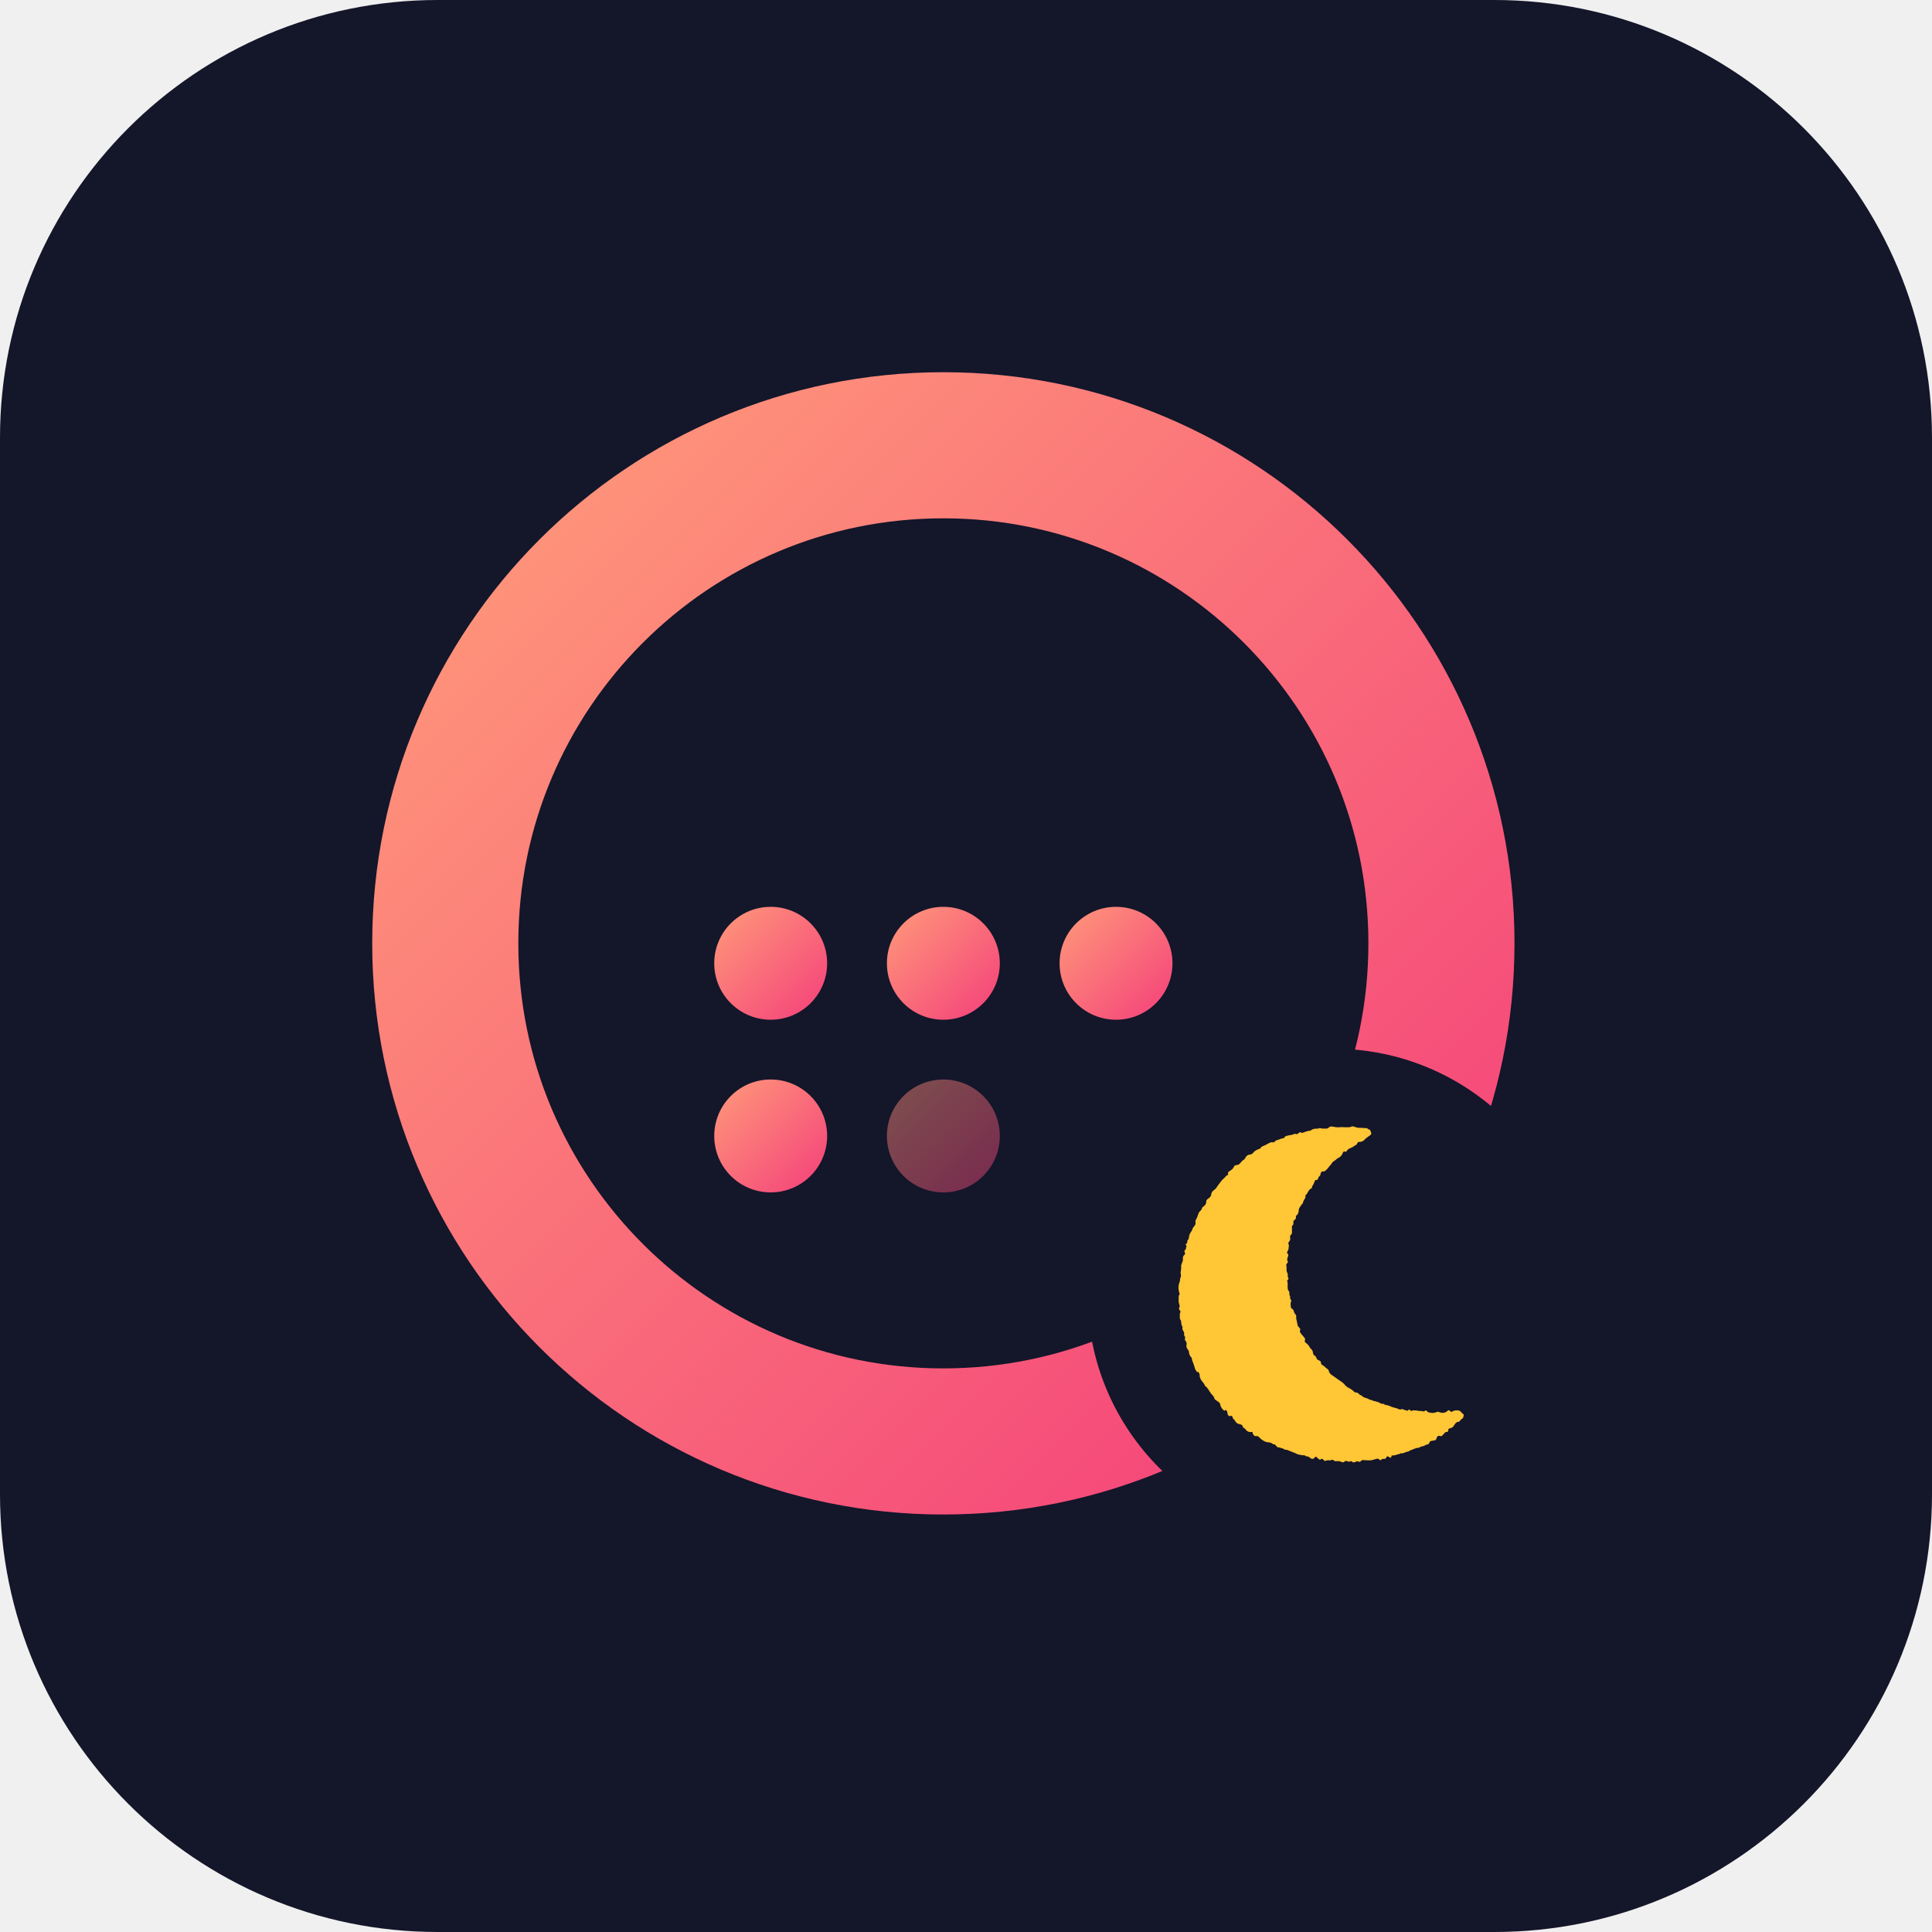
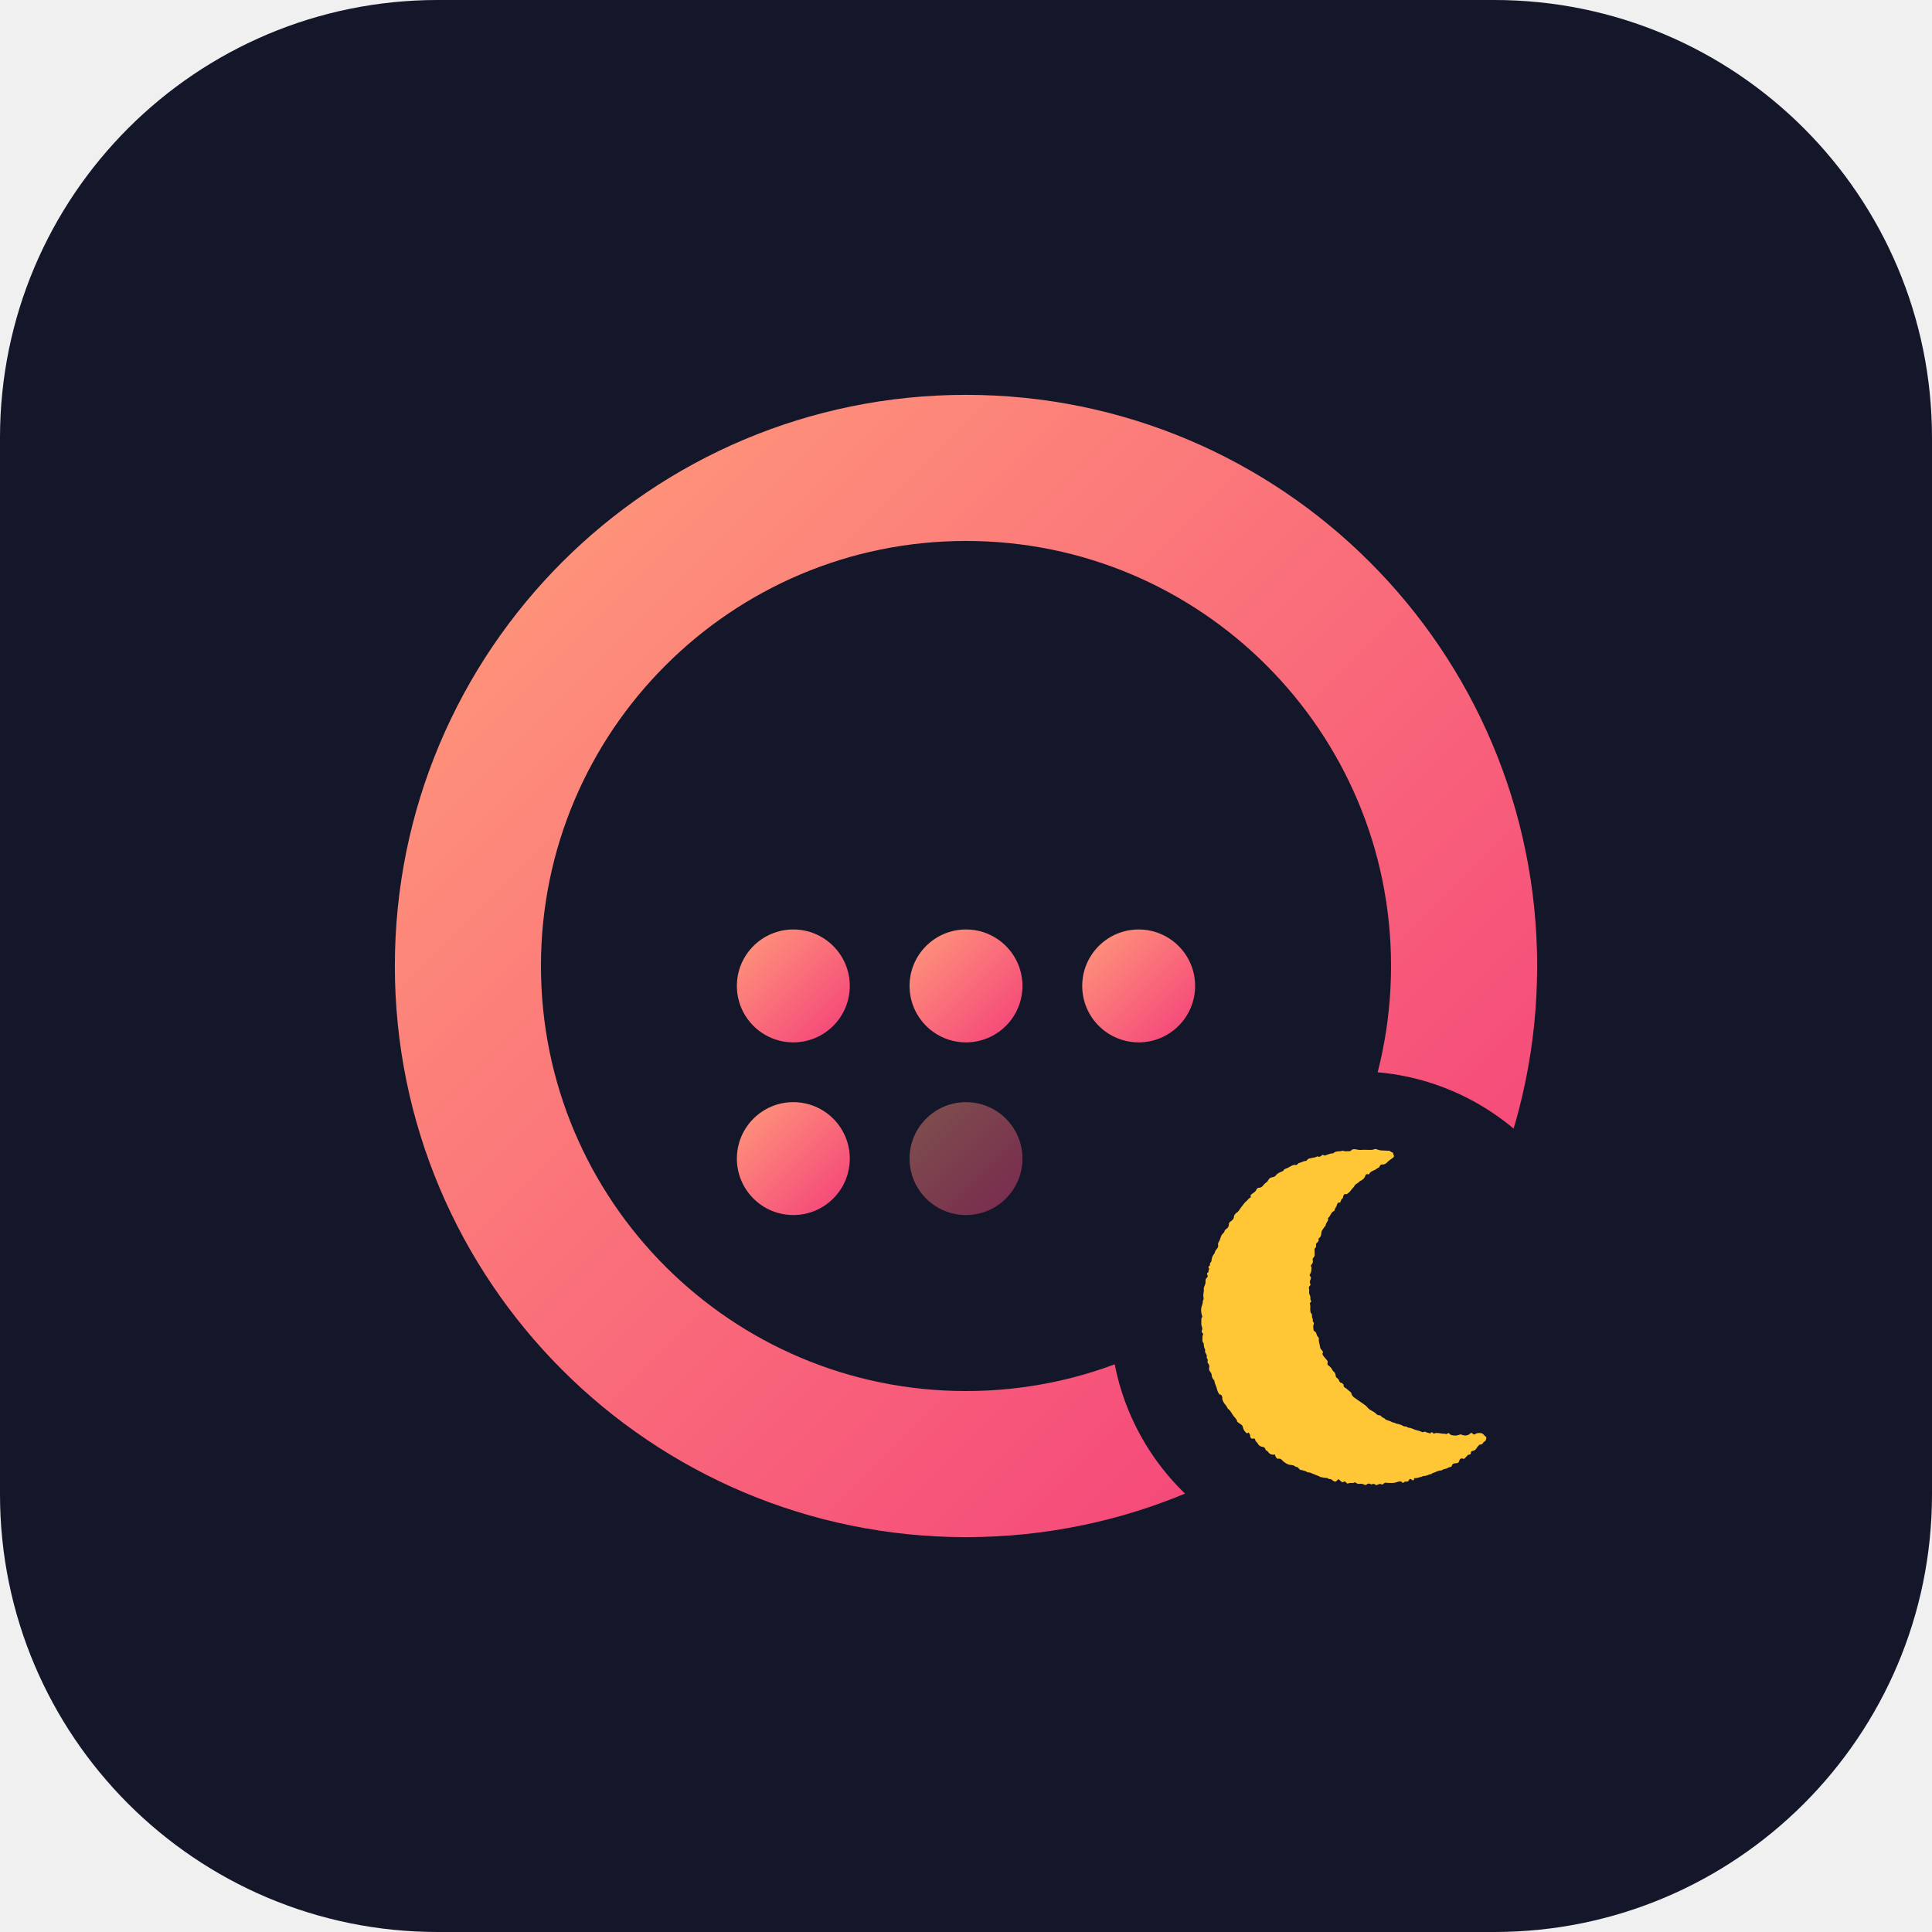
<svg xmlns="http://www.w3.org/2000/svg" viewBox="0 0 512 512">
  <defs>
    <linearGradient id="tile" x1="0" y1="0" x2="1" y2="1">
      <stop offset="0" stop-color="#F9603A" />
      <stop offset="1" stop-color="#F43F7A" />
    </linearGradient>
    <linearGradient id="ink" x1="0" y1="0" x2="1" y2="1">
      <stop offset="0" stop-color="#FF9A7A" />
      <stop offset="1" stop-color="#F43F7A" />
    </linearGradient>
    <clipPath id="inside">
      <circle cx="256" cy="256" r="146" />
    </clipPath>
    <mask id="moon-gap">
      <rect width="512" height="512" fill="#fff" />
      <circle cx="373.42" cy="361.72" r="74" fill="#000" />
    </mask>
  </defs>
  <rect width="512" height="512" rx="116" fill="#14162A" />
-   <g transform="translate(250 250) scale(0.88) translate(-256 -256)">
+   <g transform="translate(256 256) scale(0.88) translate(-256 -256)">
    <g mask="url(#moon-gap)">
      <path d="M116 204H396" stroke="url(#ink)" stroke-width="34" clip-path="url(#inside)" />
      <circle cx="204" cy="262" r="17" fill="url(#ink)" />
      <circle cx="256" cy="262" r="17" fill="url(#ink)" />
      <circle cx="308" cy="262" r="17" fill="url(#ink)" />
      <circle cx="204" cy="314" r="17" fill="url(#ink)" />
      <circle cx="256" cy="314" r="17" fill="url(#ink)" opacity="0.45" />
      <circle cx="256" cy="256" r="150" fill="none" stroke="url(#ink)" stroke-width="44" />
    </g>
    <path transform="translate(319.14 302.84) scale(0.46)" d="M183.57,223.72c-.77-.04-1.41.11-2,.45-.33.19-.58.43-.63.82-.1.72-.59,1.07-1.23,1.19-.7.13-1.35.35-1.92.78-.31.23-.67.3-1.02.36-.91.16-1.79.39-2.52,1-.06.05-.15.09-.23.09-2.12-.06-3.83,1.19-5.75,1.75-.5.15-.71.66-1.2.7-1.66.15-3.04,1.39-4.79,1.18-.24-.03-.44.09-.62.22-.68.47-1.58.4-2.22.7-1.02.47-2,.38-3.01.52-.29.04-.41.27-.41.56,0,.34.03.76-.38.82-.38.06-.78-.09-1.08-.36-.84-.74-1.4-.66-1.9.34-.29.59-.7.93-1.39.85-.79-.09-1.5.02-2.05.68-.29.34-.6.25-.85-.06-.79-.98-1.71-.84-2.77-.48-1.32.44-2.61.86-4.1.8-1.29-.05-2.57.01-3.86-.2-.58-.09-1.3.37-1.74.84-.37.39-.67.46-1.09.26-.84-.4-1.58-.4-2.41.17-.6.42-1.43.38-2.04-.16-.47-.42-.93-.45-1.46-.19-.55.26-1.03.25-1.56-.13-.55-.4-1.71-.18-2.17.31-.49.51-1.13.49-1.63.2-1.23-.7-2.53-.64-3.84-.52-.63.06-1.08-.28-1.52-.61-.49-.37-.95-.54-1.52-.15-.17.12-.42.19-.64.18-1.09-.05-2.19-.19-3.22.36-.26.14-.48,0-.68-.19-.26-.25-.57-.47-.8-.74-.45-.53-.92-.62-1.44-.15-.45.41-.87.3-1.27-.04-.53-.45-1.06-.92-1.58-1.39-.4-.36-.69-.35-1.03.11-.95,1.29-1.94,1.43-3.14.42-.68-.57-1.34-1.11-2.31-.96-.16.03-.31-.02-.45-.16-.46-.47-1.1-.62-1.7-.6-1.31.05-2.51-.46-3.78-.63-.38-.05-.55-.36-.86-.49-2-.81-4.01-1.62-6.02-2.4-.52-.2-1.17.12-1.62-.25-.76-.63-1.67-.79-2.57-1.04-.27-.07-.53-.3-.77-.28-1.4.17-2-.9-2.76-1.72-.11-.12-.17-.33-.36-.3-.85.17-1.44-.39-2.04-.79-1.14-.76-2.49-.38-3.68-.83-1.73-.65-3.17-1.65-4.41-3-.53-.58-1.23-.98-2.03-.83-.85.17-1.37-.16-1.71-.85-.25-.5-.79-.87-.62-1.58.08-.33-.33-.29-.57-.25-1,.17-1.91.04-2.8-.51-.34-.22-.65-.42-.88-.74-.39-.55-.74-1.09-1.43-1.35-.39-.15-.63-.55-.75-.97-.27-.94-.85-1.3-1.85-1.49-1.08-.21-2.25-.63-2.88-1.73-.32-.56-.62-1.1-1.15-1.51-.44-.34-.68-.86-.83-1.43-.23-.88-.54-1.01-1.38-.7-.82.3-1.87-.56-1.88-1.68,0-.88-.26-1.54-.91-2.12-.27-.24-.39-.38-.61,0-.29.51-.64.33-.96.06-1.23-1.04-2.01-2.36-2.33-3.93-.12-.57-.33-1.04-.84-1.38-.7-.46-1.37-.98-2.07-1.44-.44-.29-.81-.68-.92-1.16-.32-1.41-1.49-2.2-2.28-3.26-1.23-1.64-1.98-3.66-3.82-4.82-.48-1.91-2.31-2.97-2.98-4.77-.24-.65-.61-1.28-.51-2,.12-.85-.33-1.48-.71-2.15-.11-.18-.26-.26-.41-.2-.69.27-.81-.3-1.11-.68-1.25-1.6-1.24-3.67-2.09-5.41-.47-.96-.78-1.96-.91-3.02-.04-.29-.25-.42-.42-.6-.75-.81-1.18-1.79-1.3-2.86-.15-1.28-.15-1.32-.98-2.35-.66-.82-.93-1.87-.67-2.85.33-1.23-.25-2.08-.87-2.95-.17-.24-.34-.48-.23-.76.39-.97.1-1.78-.5-2.55-.07-.09-.11-.29-.06-.4.42-1.06-.15-1.87-.64-2.72-.34-.59-.61-1.2-.31-1.91.05-.11.03-.3-.03-.4-.61-1.05-.86-2.17-.87-3.38,0-.49-.21-1.01-.52-1.4-.37-.46-.46-.96-.39-1.5.15-1.11-.25-2.26.36-3.34.22-.4.07-.85-.31-1.21-.54-.51-.72-1.19-.38-1.83.43-.83.23-1.62-.06-2.35-.26-.65-.33-1.28-.33-1.96.01-.87,0-1.74-.01-2.61,0-.54.04-1.06.43-1.5.45-.51.04-1.02-.08-1.49-.56-2.06-.75-4.09.05-6.16.36-.93.59-1.92.56-2.94,0-.08-.03-.2.01-.25,1.11-1.31.1-2.82.37-4.21.16-.81.2-1.65.3-2.48,0-.08.08-.17.06-.24-.4-1.55.45-2.82.91-4.18.22-.66.17-1.32.16-1.99-.01-.87.21-1.61.98-2.17.74-.54.37-1.45.13-1.97-.36-.76-.04-1.04.46-1.31.35-.18.4-.41.38-.74-.02-.34.03-.66.2-.97.26-.47.29-.94-.1-1.4-.29-.35-.31-.77.17-.96.6-.23.67-.69.66-1.21,0-.43-.02-.88.32-1.17.66-.54.71-1.25.79-2.02.15-1.5.85-2.79,1.78-3.95.41-.51.27-1.21.69-1.74.37-.47.64-1.05,1.06-1.49.69-.74.9-1.6.71-2.56-.13-.65.03-1.16.39-1.72.62-.98.98-2.1,1.33-3.2.27-.86.63-1.66,1.33-2.29.53-.48,1.04-.97,1.18-1.77.09-.53.57-.95,1.04-1.25,1.18-.78,1.84-1.82,1.8-3.27-.02-.75.4-1.23,1-1.63.48-.33.94-.7,1.34-1.12.49-.5.86-1.05.91-1.82.1-1.44,1.04-2.38,2.17-3.15,1.19-.81,1.68-2.18,2.57-3.22,1.2-1.41,2.09-3.08,3.6-4.23.34-.26.6-.55.85-.89.36-.49.83-.9,1.4-1.16.25-.12.63-.26.49-.58-.54-1.25.5-1.73,1.17-2.22,1.02-.74,2.07-1.33,2.56-2.62.28-.73.88-1.17,1.84-1.17.92,0,1.71-.51,2.34-1.28.66-.81,1.35-1.63,2.29-2.19.53-.32.9-.86,1.15-1.4.57-1.26,1.61-1.85,2.87-2.03.97-.14,1.68-.41,2.29-1.28.89-1.26,2.35-1.8,3.73-2.37.55-.23,1.1-.37,1.32-1.03.07-.21.3-.44.51-.52,1.4-.52,2.75-1.15,4.03-1.93.6-.36,1.21-.63,1.88-.82.3-.09.63-.22.9-.11.84.34,1.38-.06,1.9-.63.25-.27.51-.58.87-.63,1.58-.24,2.9-1.33,4.54-1.35.21,0,.39-.08.48-.28.64-1.33,1.96-1.29,3.13-1.6,1.22-.32,2.56-.24,3.64-1.04.07-.05.24-.07.32-.02,1.08.67,1.89,0,2.64-.6.52-.41.94-.59,1.46-.11.34.31.72.14,1.03.03,1.62-.53,3.16-1.29,4.92-1.33.35,0,.56-.41.88-.6,1.22-.73,2.56-.71,3.89-.77.36-.02.72.03,1.04-.23.15-.12.34-.17.55-.09,1.41.53,2.87.32,4.31.31.41,0,.83-.11,1.08-.4.99-1.13,2.32-1.03,3.49-.76,1.45.33,2.83.42,4.29.25,1.18-.14,2.4.11,3.6.06,1.29-.06,2.61.19,3.88-.45.48-.24,1.15-.15,1.72.09,1.43.59,2.91.79,4.47.75,1.13-.03,2.27.22,3.42.16.32-.02.61.14.85.33.39.31.71.66,1.28.68.24,0,.46.29.52.6.04.22.13.43.22.63.68,1.5.61,1.76-.78,2.74-1.18.83-2.38,1.66-3.36,2.73-.87.95-1.98,1.35-3.23,1.31-.78-.03-1.23.32-1.45,1-.24.71-.75,1.09-1.41,1.33-.08.03-.19.02-.24.07-1.51,1.68-4.31,1.54-5.38,3.84-.17.36-.48.27-.8.15-.76-.29-1.36,0-1.6.77-.59,1.88-1.93,3.01-3.67,3.76-.03.01-.07,0-.08.02-.93,1.29-2.7,1.61-3.48,3.1-.28.53-.69,1.02-1.13,1.44-.8.76-1.28,1.83-2.08,2.49-.78.64-1.51,1.78-2.89,1.32-.34-.11-1.35,1.18-1.3,1.76.06.75-.31,1.17-.84,1.58-.37.28-.51.7-.63,1.15-.18.72-.52,1.31-1.44,1.18-.35-.05-.56.1-.7.45-.49,1.24-.93,2.5-1.74,3.59-.29.4.02,1.18-.57,1.41-1.16.44-1.69,1.43-2.26,2.37-.46.76-.76,1.61-1.56,2.11-.1.06-.21.27-.18.35.52,1.17-.4,1.92-.83,2.8-.26.55-.64,1.03-.64,1.69,0,.46-.46.68-.72,1-.53.65-.91,1.42-1.4,2.05-.75.95-.68,1.87-.82,2.92-.11.8-.49,1.95-1.44,2.49-.31.18-.42.39-.33.67.36,1.13-.25,1.83-1.06,2.41-.44.32-.6.68-.57,1.21.06.93.14,1.87-.82,2.47-.21.13-.13.35-.13.54.01,1.31,0,2.63.04,3.94.02.7-.47,1.12-.84,1.59-.37.47-.59.89-.39,1.52.36,1.15-.05,2.13-.82,3-.41.47-.49.91-.15,1.51.35.6.05,1.32.03,1.97-.02.83-.15,1.69-.68,2.45-.39.55-.63,1.15.07,1.82.51.49.4,1.28.12,1.9-.46,1.01-.72,2-.12,3.04.21.36.12.7-.19.98-.68.64-.98,1.34-.66,2.31.17.54.1,1.17.05,1.75-.08.87.14,1.69.51,2.43.28.56.36,1.1.31,1.7-.04.52-.1,1.01.27,1.5.3.41.28,1.07-.19,1.37-.62.41-.46.9-.3,1.38.27.81.16,1.62.14,2.45-.02,1.3-.15,2.7.92,3.75.22.22.19.45.18.69-.02.84-.03,1.68.45,2.44.14.23.12.49.1.74-.06.59-.08,1.14.45,1.59.27.23.38.65.21,1.02-.61,1.33-.33,2.67-.14,4.02.06.44.39.7.72.89.66.39.99.96,1.16,1.67.18.75.47,1.44,1.05,1.97.46.42.58,1.06.51,1.55-.21,1.34.41,2.51.56,3.76.08.63.22,1.26.38,1.87.23.89,1.06,1.38,1.51,2.14.22.37.4.59.14,1.02-.36.59-.23,1.12.17,1.75.74,1.17,1.75,2.09,2.58,3.17.42.55.6,1.08.36,1.74-.25.69-.11,1.15.54,1.63,1.03.75,1.97,1.64,2.53,2.86.22.49.64.93,1.05,1.29.7.61,1.07,1.38,1.14,2.26.07.82.28,1.46,1.03,1.93.67.42,1.14,1.05,1.34,1.85.26,1.05,1.33,1.1,2.04,1.59.52.36.9.66.84,1.39-.06.63.37,1.11.91,1.4,1.41.77,2.39,2.08,3.73,2.94.27.18.4.54.47.88.22,1.18.93,2,1.88,2.67,2.34,1.63,4.68,3.27,7.02,4.91.79.55,1.37,1.31,2.01,2.01.9.97,2.1,1.57,3.25,2.18.87.46,1.61,1.05,2.27,1.75.45.47,1.01.73,1.64.71.6-.03,1.03.21,1.39.63.53.61,1.15,1.06,1.94,1.27.03,0,.06.01.08.03,1.27,1.65,3.47,1.44,5.02,2.54.18.12.41.22.62.24.73.08,1.41.29,2.02.68.54.34,1.24.16,1.67.37.83.41,1.78.45,2.56.98.66.44,1.39.71,2.22.63.16-.02.4-.01.48.08.71.77,1.66.71,2.58.9.77.16,1.54.57,2.25.89,1.6.72,3.38.76,4.92,1.59.49.26,1.09.39,1.53.11.59-.36.99-.11,1.47.12.78.36,1.66.43,2.44.8.33.16.58-.11.77-.37.42-.57.85-.48,1.22.02.36.48.72.59,1.29.34.82-.36,1.72-.24,2.57-.14,1.3.16,2.58.42,3.9.39.24,0,.49.09.72.18.38.16.72.17.98-.17.49-.63,1.12-.51,1.48-.03.76,1.01,1.86,1.03,2.91,1.18,1.31.19,2.58-.1,3.8-.59.31-.13.66-.17.98-.03.66.3,1.35.45,2.07.58.7.13,1.26.03,1.96-.16.84-.23,1.38-.64,1.95-1.19.53-.5,1.22-.33,1.54.18.48.76,1.07.62,1.57.29,1.1-.74,2.3-.72,3.54-.69.59.01,1.07.18,1.54.55.7.56,1.16,1.37,1.96,1.83.24.14.32.43.31.74-.06,1.14-.37,2.14-1.5,2.68-.27.13-.43.32-.59.57-.4.63-.76,1.2-1.74,1.16-.6-.03-1.19.58-1.63,1.1-.3.36-.61.74-.83,1.16-.62,1.14-1.54,1.8-2.83,1.97-.62.08-.97.45-.97,1.13,0,.95-.5,1.38-1.45,1.28-.34-.04-.51.19-.7.39-.64.67-1.27,1.34-1.89,2.03-.3.33-.62.39-1.05.23-1.27-.48-2.19.01-2.52,1.32-.29,1.16-.93,1.63-2.08,1.61Z" fill="#ffc636" />
  </g>
</svg>
